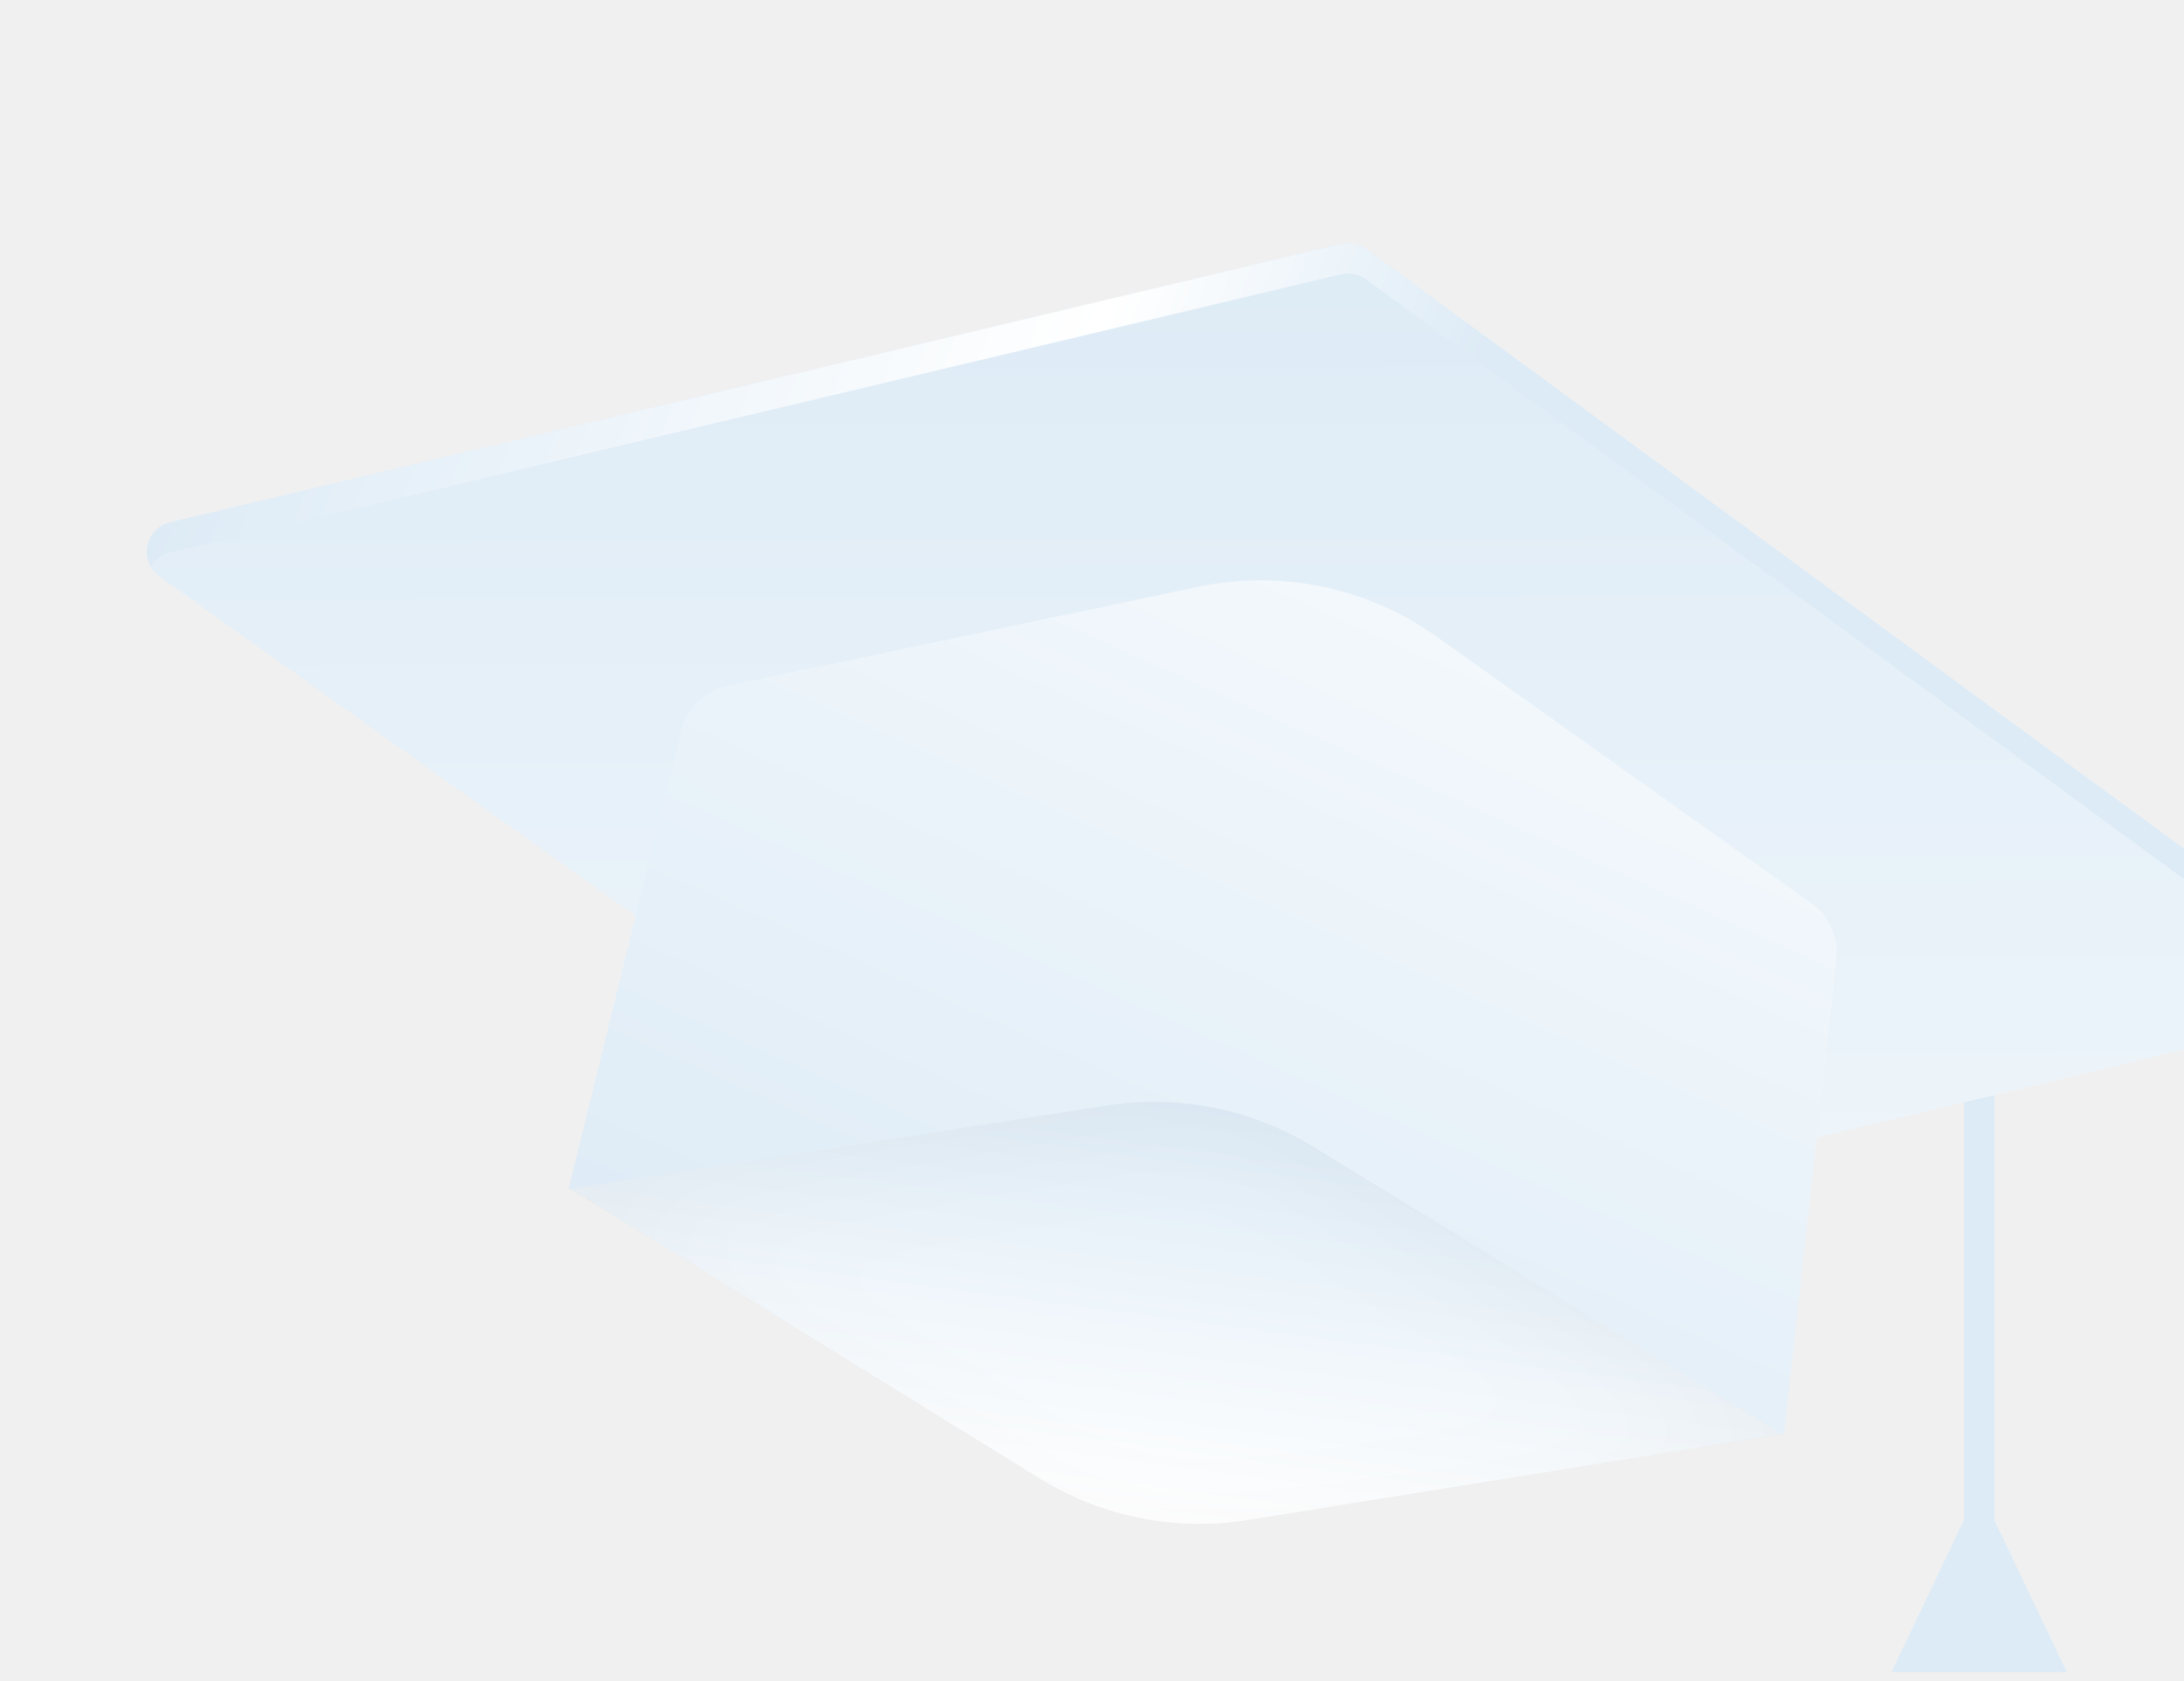
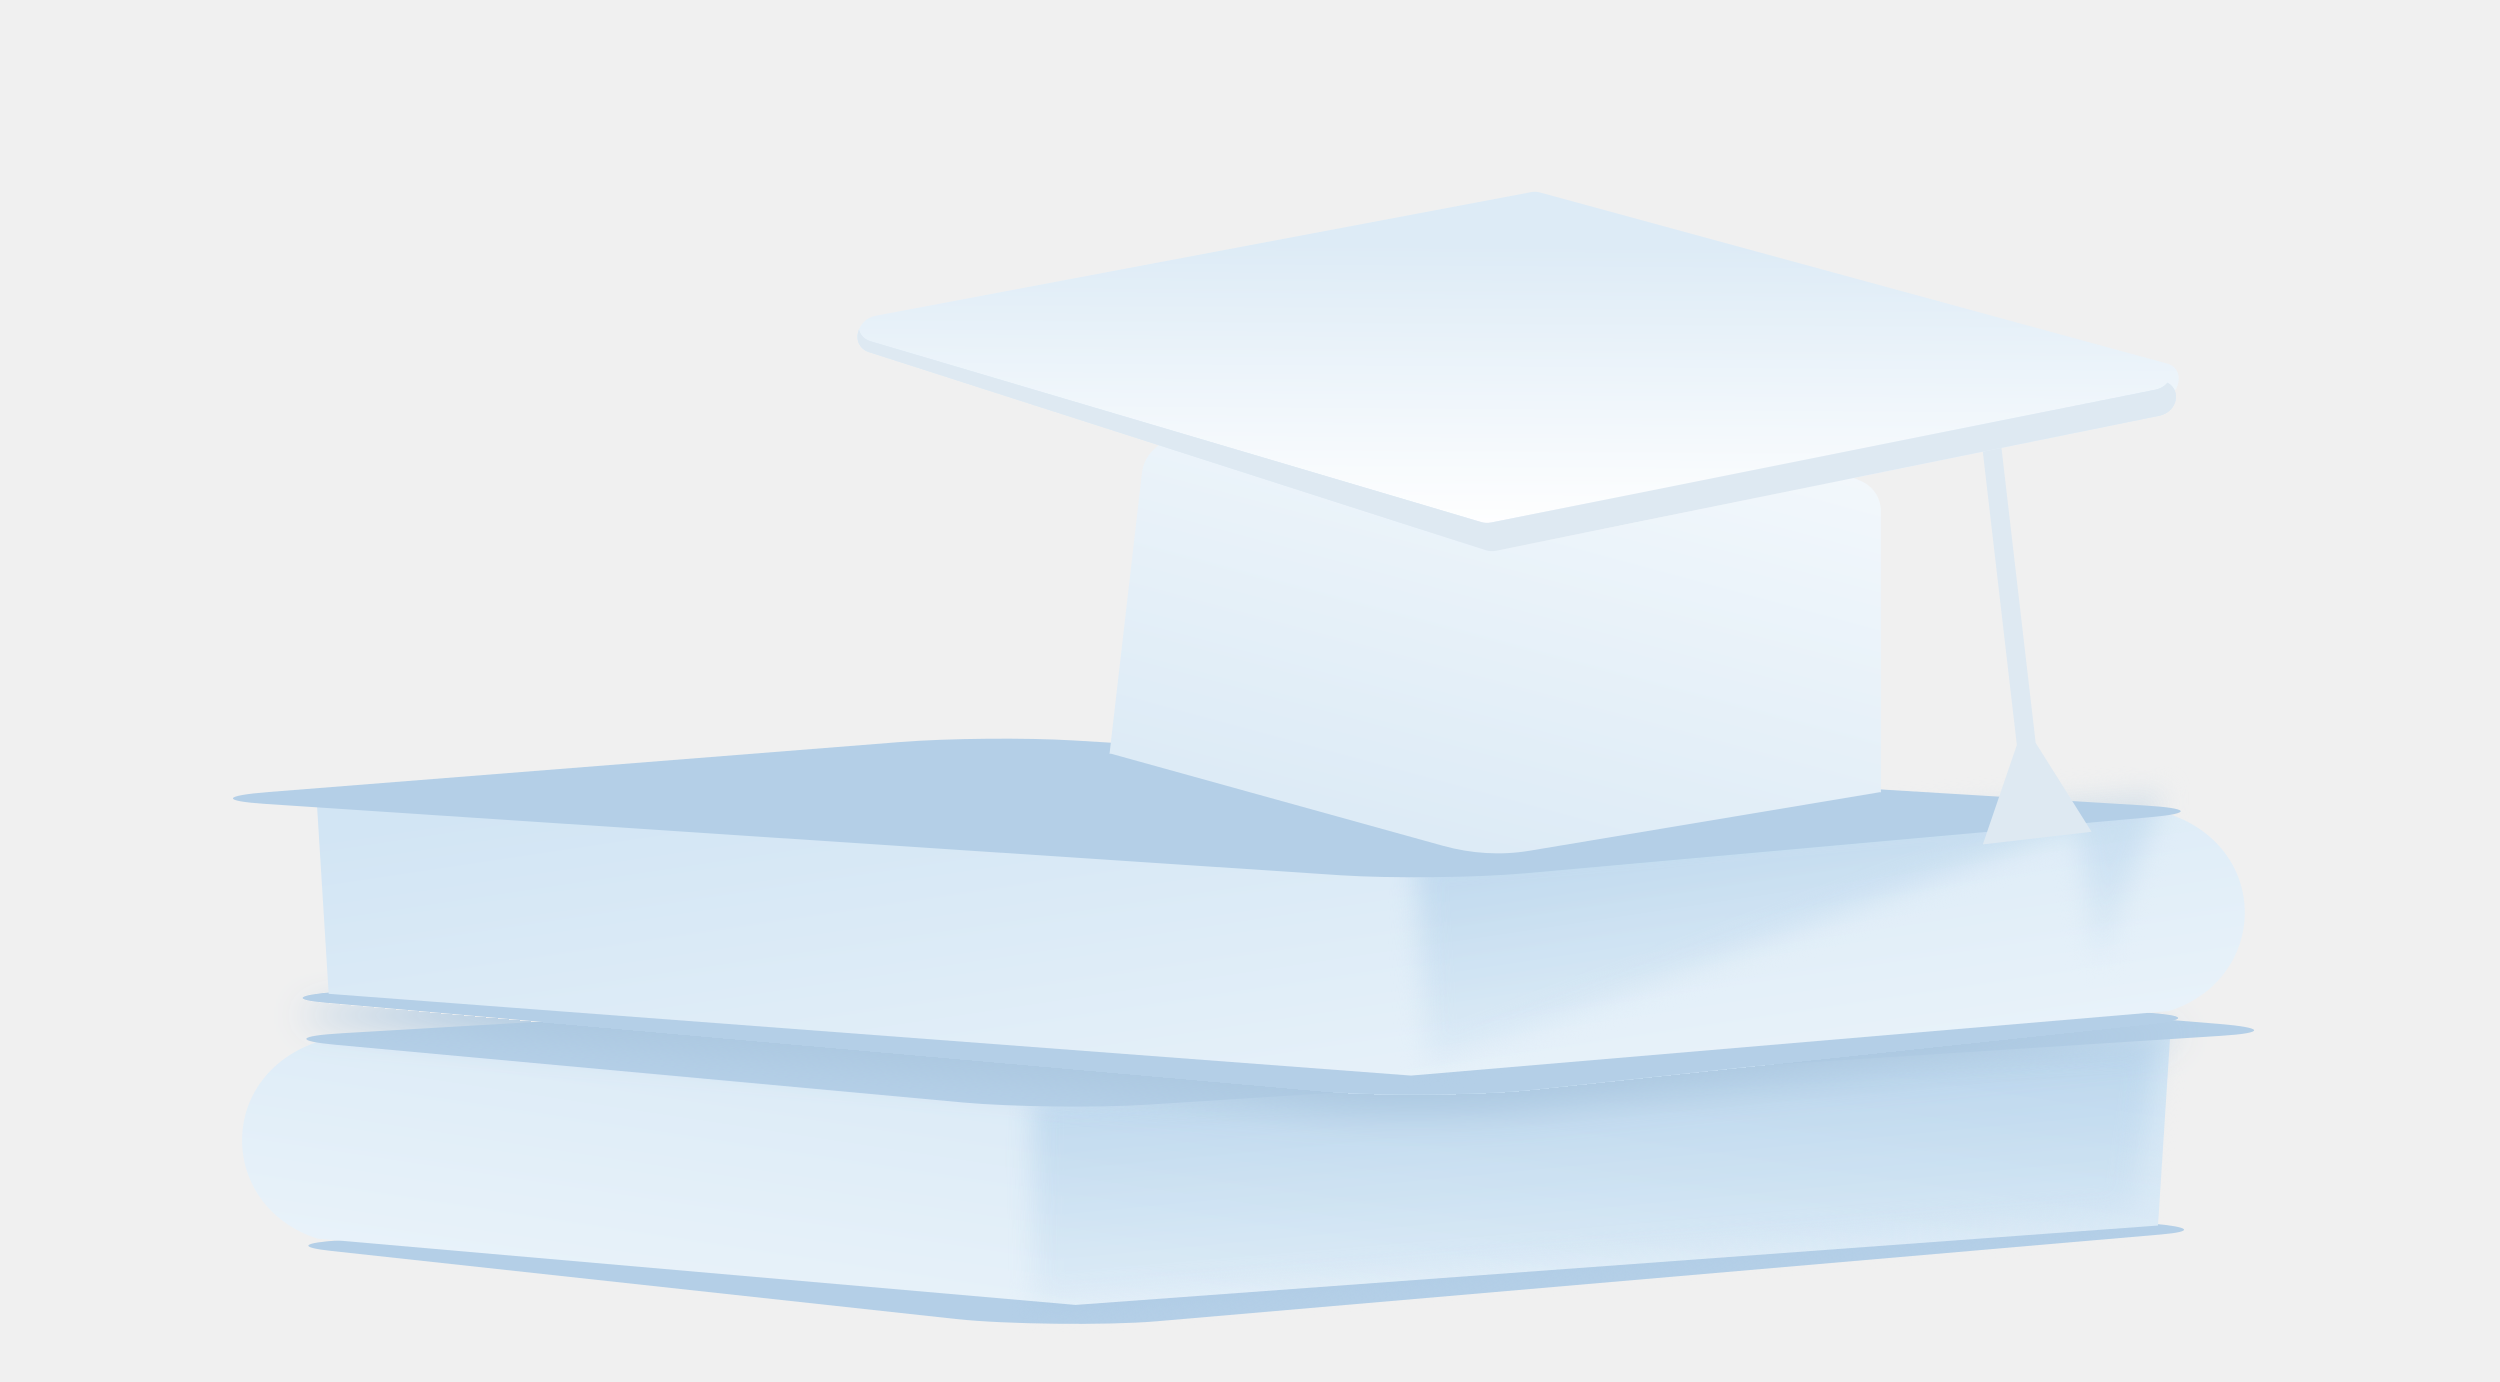
- <svg xmlns="http://www.w3.org/2000/svg" width="78" height="60" viewBox="0 0 78 60" fill="none">
-   <path d="M70.141 54.285L67.553 59.708L73.815 59.708L71.226 54.285L70.141 54.285ZM70.141 36.732L70.141 54.827L71.226 54.827L71.226 36.732L70.141 36.732Z" fill="#DDEBF6" />
-   <path d="M47.895 8.711C48.205 8.638 48.531 8.704 48.788 8.892L83.488 34.333C84.233 34.879 83.998 36.047 83.099 36.262L42.095 46.078C41.79 46.151 41.468 46.089 41.213 45.907L5.701 20.59C4.943 20.05 5.174 18.867 6.08 18.652L47.895 8.711Z" fill="url(#paint0_linear_4691_18663)" />
-   <path fill-rule="evenodd" clip-rule="evenodd" d="M48.788 8.892C48.531 8.704 48.205 8.638 47.895 8.712L6.08 18.652C5.334 18.829 5.046 19.661 5.389 20.251C5.527 20.007 5.762 19.812 6.08 19.737L47.895 9.796C48.205 9.723 48.531 9.789 48.788 9.977L83.488 35.418C83.617 35.512 83.716 35.625 83.788 35.749C84.042 35.301 83.97 34.687 83.488 34.333L48.788 8.892Z" fill="url(#paint1_linear_4691_18663)" />
-   <g filter="url(#filter0_i_4691_18663)">
-     <path d="M37.135 52.803L20.321 42.416L43.685 38.436L63.736 51.203L44.557 54.285C41.985 54.698 39.351 54.172 37.135 52.803Z" fill="url(#paint2_linear_4691_18663)" />
+ <svg xmlns="http://www.w3.org/2000/svg" width="143" height="79" viewBox="0 0 143 79" fill="none">
+   <path d="M90.208 67.089C87.406 66.842 82.562 66.788 79.767 66.972L19.466 70.942C17.236 71.089 17.024 71.344 18.957 71.555L54.686 75.448C57.5 75.755 63.345 75.821 66.158 75.578L123.611 70.612C125.546 70.444 125.329 70.184 123.09 69.987L90.208 67.089Z" fill="#B4CFE7" />
+   <path d="M123.437 70.1L124.142 59.123L60.259 63.036L18.909 59.378C12.294 60.957 12.28 68.973 18.172 70.854L61.518 74.641L123.437 70.1Z" fill="url(#paint0_linear_10589_18095)" />
+   <g filter="url(#filter0_f_10589_18095)" style="mix-blend-mode:multiply">
+     <path d="M59.082 74.712L59.007 62.753L123.501 59.445L122.001 69.445L59.082 74.712Z" fill="url(#paint1_linear_10589_18095)" />
  </g>
-   <path d="M24.322 26.098C24.521 25.288 25.166 24.664 25.982 24.492L42.788 20.955C45.752 20.332 48.842 20.976 51.309 22.731L64.692 32.252C65.334 32.708 65.678 33.476 65.591 34.259L63.705 51.245L46.89 40.944C44.698 39.601 42.1 39.081 39.56 39.475L20.306 42.465L24.322 26.098Z" fill="url(#paint3_linear_4691_18663)" />
+   <path d="M90.803 55.629C88.05 55.405 83.585 55.354 80.828 55.515L19.593 59.099C16.973 59.253 16.822 59.544 19.248 59.767L55.074 63.061C57.825 63.314 62.721 63.375 65.576 63.192L127.055 59.249C129.631 59.083 129.551 58.781 126.873 58.563L90.803 55.629Z" fill="#B4CFE7" />
+   <g filter="url(#filter1_d_10589_18095)">
+     <path d="M52.035 53.908C54.838 53.667 59.681 53.624 62.477 53.814L122.768 57.916C124.998 58.068 125.21 58.324 123.276 58.53L87.538 62.346C84.724 62.646 78.879 62.699 76.067 62.45L18.625 57.357C16.69 57.186 16.907 56.926 19.147 56.733L52.035 53.908Z" fill="#B4CFE7" />
+   </g>
+   <path d="M18.801 56.846L18.12 45.867L81.994 49.921L123.352 46.354C129.963 47.948 129.96 55.963 124.064 57.832L80.709 61.523L18.801 56.846Z" fill="url(#paint2_linear_10589_18095)" />
+   <g filter="url(#filter2_f_10589_18095)" style="mix-blend-mode:multiply">
+     <path d="M81.675 60.962L80.934 49.025L123.788 45.325L119.981 55.46L118.835 47.195L81.675 60.962Z" fill="url(#paint3_linear_10589_18095)" />
+   </g>
+   <path d="M51.466 42.446C54.219 42.228 58.685 42.188 61.441 42.355L122.667 46.073C125.288 46.233 125.438 46.525 123.011 46.742L87.178 49.958C84.426 50.205 79.53 50.255 76.676 50.065L15.206 45.986C12.63 45.816 12.711 45.513 15.389 45.301L51.466 42.446Z" fill="#B4CFE7" />
+   <path d="M115.363 42.615L113.417 48.3L119.637 47.578L116.44 42.49L115.363 42.615ZM113.879 25.117L113.34 25.179L115.426 43.154L115.964 43.091L116.503 43.029L114.418 25.054L113.879 25.117Z" fill="#DEE9F2" />
+   <path d="M84.524 21.219C86.787 20.716 89.107 20.869 91.163 21.656L106.347 27.471C107.105 27.762 107.586 28.443 107.586 29.229L107.586 45.291L107.614 45.299L107.585 45.303L107.586 45.326L107.535 45.312L87.466 48.666C85.864 48.933 84.175 48.834 82.528 48.377L63.541 43.11L63.465 43.123L65.322 27.026C65.429 26.093 66.189 25.293 67.178 25.073L84.524 21.219Z" fill="url(#paint4_linear_10589_18095)" />
+   <path d="M85.347 30.052C85.176 30.084 85.005 30.078 84.848 30.033L49.709 20.134C48.645 19.835 48.934 18.278 50.095 18.059L87.58 10.989C87.748 10.957 87.917 10.962 88.072 11.005L123.96 20.796C125.032 21.089 124.747 22.655 123.581 22.873L85.347 30.052Z" fill="url(#paint5_linear_10589_18095)" />
+   <mask id="path-12-inside-1_10589_18095" fill="white">
+     <path d="M85.584 31.502C85.382 31.543 85.177 31.533 84.991 31.473L49.72 20.147C49.094 19.946 48.926 19.349 49.135 18.859C49.208 19.153 49.423 19.41 49.801 19.522L84.728 29.864C84.907 29.917 85.103 29.925 85.294 29.887L123.285 22.289C123.587 22.229 123.821 22.08 123.982 21.89C124.793 22.323 124.551 23.569 123.511 23.781L85.584 31.502Z" />
+   </mask>
+   <path d="M85.584 31.502C85.382 31.543 85.177 31.533 84.991 31.473L49.72 20.147C49.094 19.946 48.926 19.349 49.135 18.859C49.208 19.153 49.423 19.41 49.801 19.522L84.728 29.864C84.907 29.917 85.103 29.925 85.294 29.887L123.285 22.289C123.587 22.229 123.821 22.08 123.982 21.89C124.793 22.323 124.551 23.569 123.511 23.781L85.584 31.502Z" fill="url(#paint6_linear_10589_18095)" />
+   <path d="M85.584 31.502L85.953 32.544L85.953 32.544L85.584 31.502ZM84.991 31.473L84.778 32.477L84.778 32.477L84.991 31.473ZM49.72 20.147L49.507 21.151L49.507 21.151L49.72 20.147ZM49.135 18.859L50.209 18.754L49.373 15.367L48.103 18.342L49.135 18.859ZM49.801 19.522L49.616 20.535L49.616 20.535L49.801 19.522ZM84.728 29.864L84.913 28.851L84.913 28.851L84.728 29.864ZM85.294 29.887L85.66 30.929L85.66 30.929L85.294 29.887ZM123.285 22.289L123.651 23.331L123.651 23.331L123.285 22.289ZM123.982 21.89L124.411 20.977L123.604 20.546L123.089 21.15L123.982 21.89ZM123.511 23.781L123.881 24.823L123.881 24.823L123.511 23.781ZM85.584 31.502L85.214 30.46C85.196 30.463 85.186 30.463 85.183 30.463C85.18 30.463 85.187 30.463 85.203 30.468L84.991 31.473L84.778 32.477C85.182 32.607 85.589 32.618 85.953 32.544L85.584 31.502ZM84.991 31.473L85.203 30.468L49.932 19.142L49.72 20.147L49.507 21.151L84.778 32.477L84.991 31.473ZM49.72 20.147L49.933 19.142C49.938 19.144 49.982 19.161 50.035 19.209C50.089 19.258 50.122 19.312 50.14 19.356C50.156 19.397 50.155 19.419 50.155 19.417C50.155 19.416 50.156 19.4 50.167 19.375L49.135 18.859L48.103 18.342C47.92 18.772 47.87 19.319 48.089 19.866C48.325 20.459 48.835 20.935 49.507 21.151L49.72 20.147ZM49.135 18.859L48.061 18.963C48.233 19.659 48.781 20.288 49.616 20.535L49.801 19.522L49.987 18.509C49.994 18.511 50.053 18.533 50.117 18.6C50.178 18.664 50.202 18.725 50.209 18.754L49.135 18.859ZM49.801 19.522L49.616 20.535L84.543 30.877L84.728 29.864L84.913 28.851L49.987 18.509L49.801 19.522ZM84.728 29.864L84.543 30.877C84.926 30.991 85.311 30.999 85.66 30.929L85.294 29.887L84.928 28.844C84.912 28.848 84.902 28.848 84.898 28.848C84.895 28.847 84.9 28.847 84.913 28.851L84.728 29.864ZM85.294 29.887L85.66 30.929L123.651 23.331L123.285 22.289L122.919 21.246L84.928 28.844L85.294 29.887ZM123.285 22.289L123.651 23.331C124.179 23.226 124.591 22.964 124.876 22.63L123.982 21.89L123.089 21.15C123.05 21.196 122.995 21.231 122.919 21.246L123.285 22.289ZM123.982 21.89L123.554 22.803C123.525 22.787 123.486 22.76 123.45 22.72C123.414 22.68 123.391 22.64 123.377 22.607C123.352 22.546 123.365 22.527 123.359 22.556C123.345 22.619 123.279 22.711 123.141 22.739L123.511 23.781L123.881 24.823C124.783 24.639 125.358 24.003 125.523 23.281C125.685 22.567 125.45 21.532 124.411 20.977L123.982 21.89ZM123.511 23.781L123.141 22.739L85.214 30.46L85.584 31.502L85.953 32.544L123.881 24.823L123.511 23.781Z" fill="#DEE9F2" mask="url(#path-12-inside-1_10589_18095)" />
  <defs>
-     <filter id="filter0_i_4691_18663" x="20.321" y="38.435" width="43.415" height="17.071" filterUnits="userSpaceOnUse" color-interpolation-filters="sRGB">
+     <filter id="filter0_f_10589_18095" x="57.508" y="57.945" width="67.493" height="18.267" filterUnits="userSpaceOnUse" color-interpolation-filters="sRGB">
      <feFlood flood-opacity="0" result="BackgroundImageFix" />
      <feBlend mode="normal" in="SourceGraphic" in2="BackgroundImageFix" result="shape" />
+       <feGaussianBlur stdDeviation="0.75" result="effect1_foregroundBlur_10589_18095" />
+     </filter>
+     <filter id="filter1_d_10589_18095" x="15.308" y="52.695" width="111.288" height="12.913" filterUnits="userSpaceOnUse" color-interpolation-filters="sRGB">
+       <feFlood flood-opacity="0" result="BackgroundImageFix" />
      <feColorMatrix in="SourceAlpha" type="matrix" values="0 0 0 0 0 0 0 0 0 0 0 0 0 0 0 0 0 0 127 0" result="hardAlpha" />
-       <feOffset dy="1.085" />
-       <feGaussianBlur stdDeviation="2.169" />
-       <feComposite in2="hardAlpha" operator="arithmetic" k2="-1" k3="1" />
-       <feColorMatrix type="matrix" values="0 0 0 0 0 0 0 0 0 0 0 0 0 0 0 0 0 0 0.03 0" />
-       <feBlend mode="normal" in2="shape" result="effect1_innerShadow_4691_18663" />
+       <feOffset dy="1" />
+       <feGaussianBlur stdDeviation="1" />
+       <feComposite in2="hardAlpha" operator="out" />
+       <feColorMatrix type="matrix" values="0 0 0 0 0.675 0 0 0 0 0.785 0 0 0 0 0.881 0 0 0 1 0" />
+       <feBlend mode="normal" in2="BackgroundImageFix" result="effect1_dropShadow_10589_18095" />
+       <feBlend mode="normal" in="SourceGraphic" in2="effect1_dropShadow_10589_18095" result="shape" />
    </filter>
-     <linearGradient id="paint0_linear_4691_18663" x1="47.54" y1="7.953" x2="47.706" y2="77.812" gradientUnits="userSpaceOnUse">
+     <filter id="filter2_f_10589_18095" x="79.435" y="43.825" width="45.853" height="18.637" filterUnits="userSpaceOnUse" color-interpolation-filters="sRGB">
+       <feFlood flood-opacity="0" result="BackgroundImageFix" />
+       <feBlend mode="normal" in="SourceGraphic" in2="BackgroundImageFix" result="shape" />
+       <feGaussianBlur stdDeviation="0.75" result="effect1_foregroundBlur_10589_18095" />
+     </filter>
+     <linearGradient id="paint0_linear_10589_18095" x1="69.593" y1="52.755" x2="64.903" y2="83.647" gradientUnits="userSpaceOnUse">
+       <stop stop-color="#D2E5F4" />
+       <stop offset="1" stop-color="#EDF5FB" />
+     </linearGradient>
+     <linearGradient id="paint1_linear_10589_18095" x1="66.001" y1="61.669" x2="67.607" y2="78.659" gradientUnits="userSpaceOnUse">
      <stop stop-color="#DDEBF6" />
      <stop offset="1" stop-color="white" />
    </linearGradient>
-     <linearGradient id="paint1_linear_4691_18663" x1="77.784" y1="12.687" x2="16.706" y2="-10.729" gradientUnits="userSpaceOnUse">
+     <linearGradient id="paint2_linear_10589_18095" x1="72.683" y1="39.62" x2="77.305" y2="70.522" gradientUnits="userSpaceOnUse">
+       <stop stop-color="#D2E5F4" />
+       <stop offset="1" stop-color="#EDF5FB" />
+     </linearGradient>
+     <linearGradient id="paint3_linear_10589_18095" x1="87.857" y1="47.553" x2="90.406" y2="64.428" gradientUnits="userSpaceOnUse">
+       <stop stop-color="#DDEBF6" />
+       <stop offset="1" stop-color="white" />
+     </linearGradient>
+     <linearGradient id="paint4_linear_10589_18095" x1="62.116" y1="43.761" x2="73.465" y2="1.698" gradientUnits="userSpaceOnUse">
+       <stop offset="0.029" stop-color="#DDEBF6" />
+       <stop offset="1" stop-color="white" />
+     </linearGradient>
+     <linearGradient id="paint5_linear_10589_18095" x1="85.992" y1="30.367" x2="86.098" y2="14.004" gradientUnits="userSpaceOnUse">
+       <stop stop-color="white" />
+       <stop offset="1" stop-color="#DDEBF6" />
+     </linearGradient>
+     <linearGradient id="paint6_linear_10589_18095" x1="57.379" y1="31.097" x2="111.364" y2="54.178" gradientUnits="userSpaceOnUse">
      <stop stop-color="#DDEBF6" />
      <stop offset="0.354" stop-color="#DDEBF6" />
      <stop offset="0.555" stop-color="white" />
      <stop offset="1" stop-color="#DDEBF6" />
    </linearGradient>
-     <linearGradient id="paint2_linear_4691_18663" x1="42.029" y1="38.435" x2="39.947" y2="54.094" gradientUnits="userSpaceOnUse">
-       <stop stop-color="#DDEBF6" />
-       <stop offset="1" stop-color="white" />
-     </linearGradient>
-     <linearGradient id="paint3_linear_4691_18663" x1="18.883" y1="46.316" x2="40.686" y2="-2.375" gradientUnits="userSpaceOnUse">
-       <stop offset="0.029" stop-color="#DDEBF6" />
-       <stop offset="1" stop-color="white" />
-     </linearGradient>
  </defs>
</svg>
